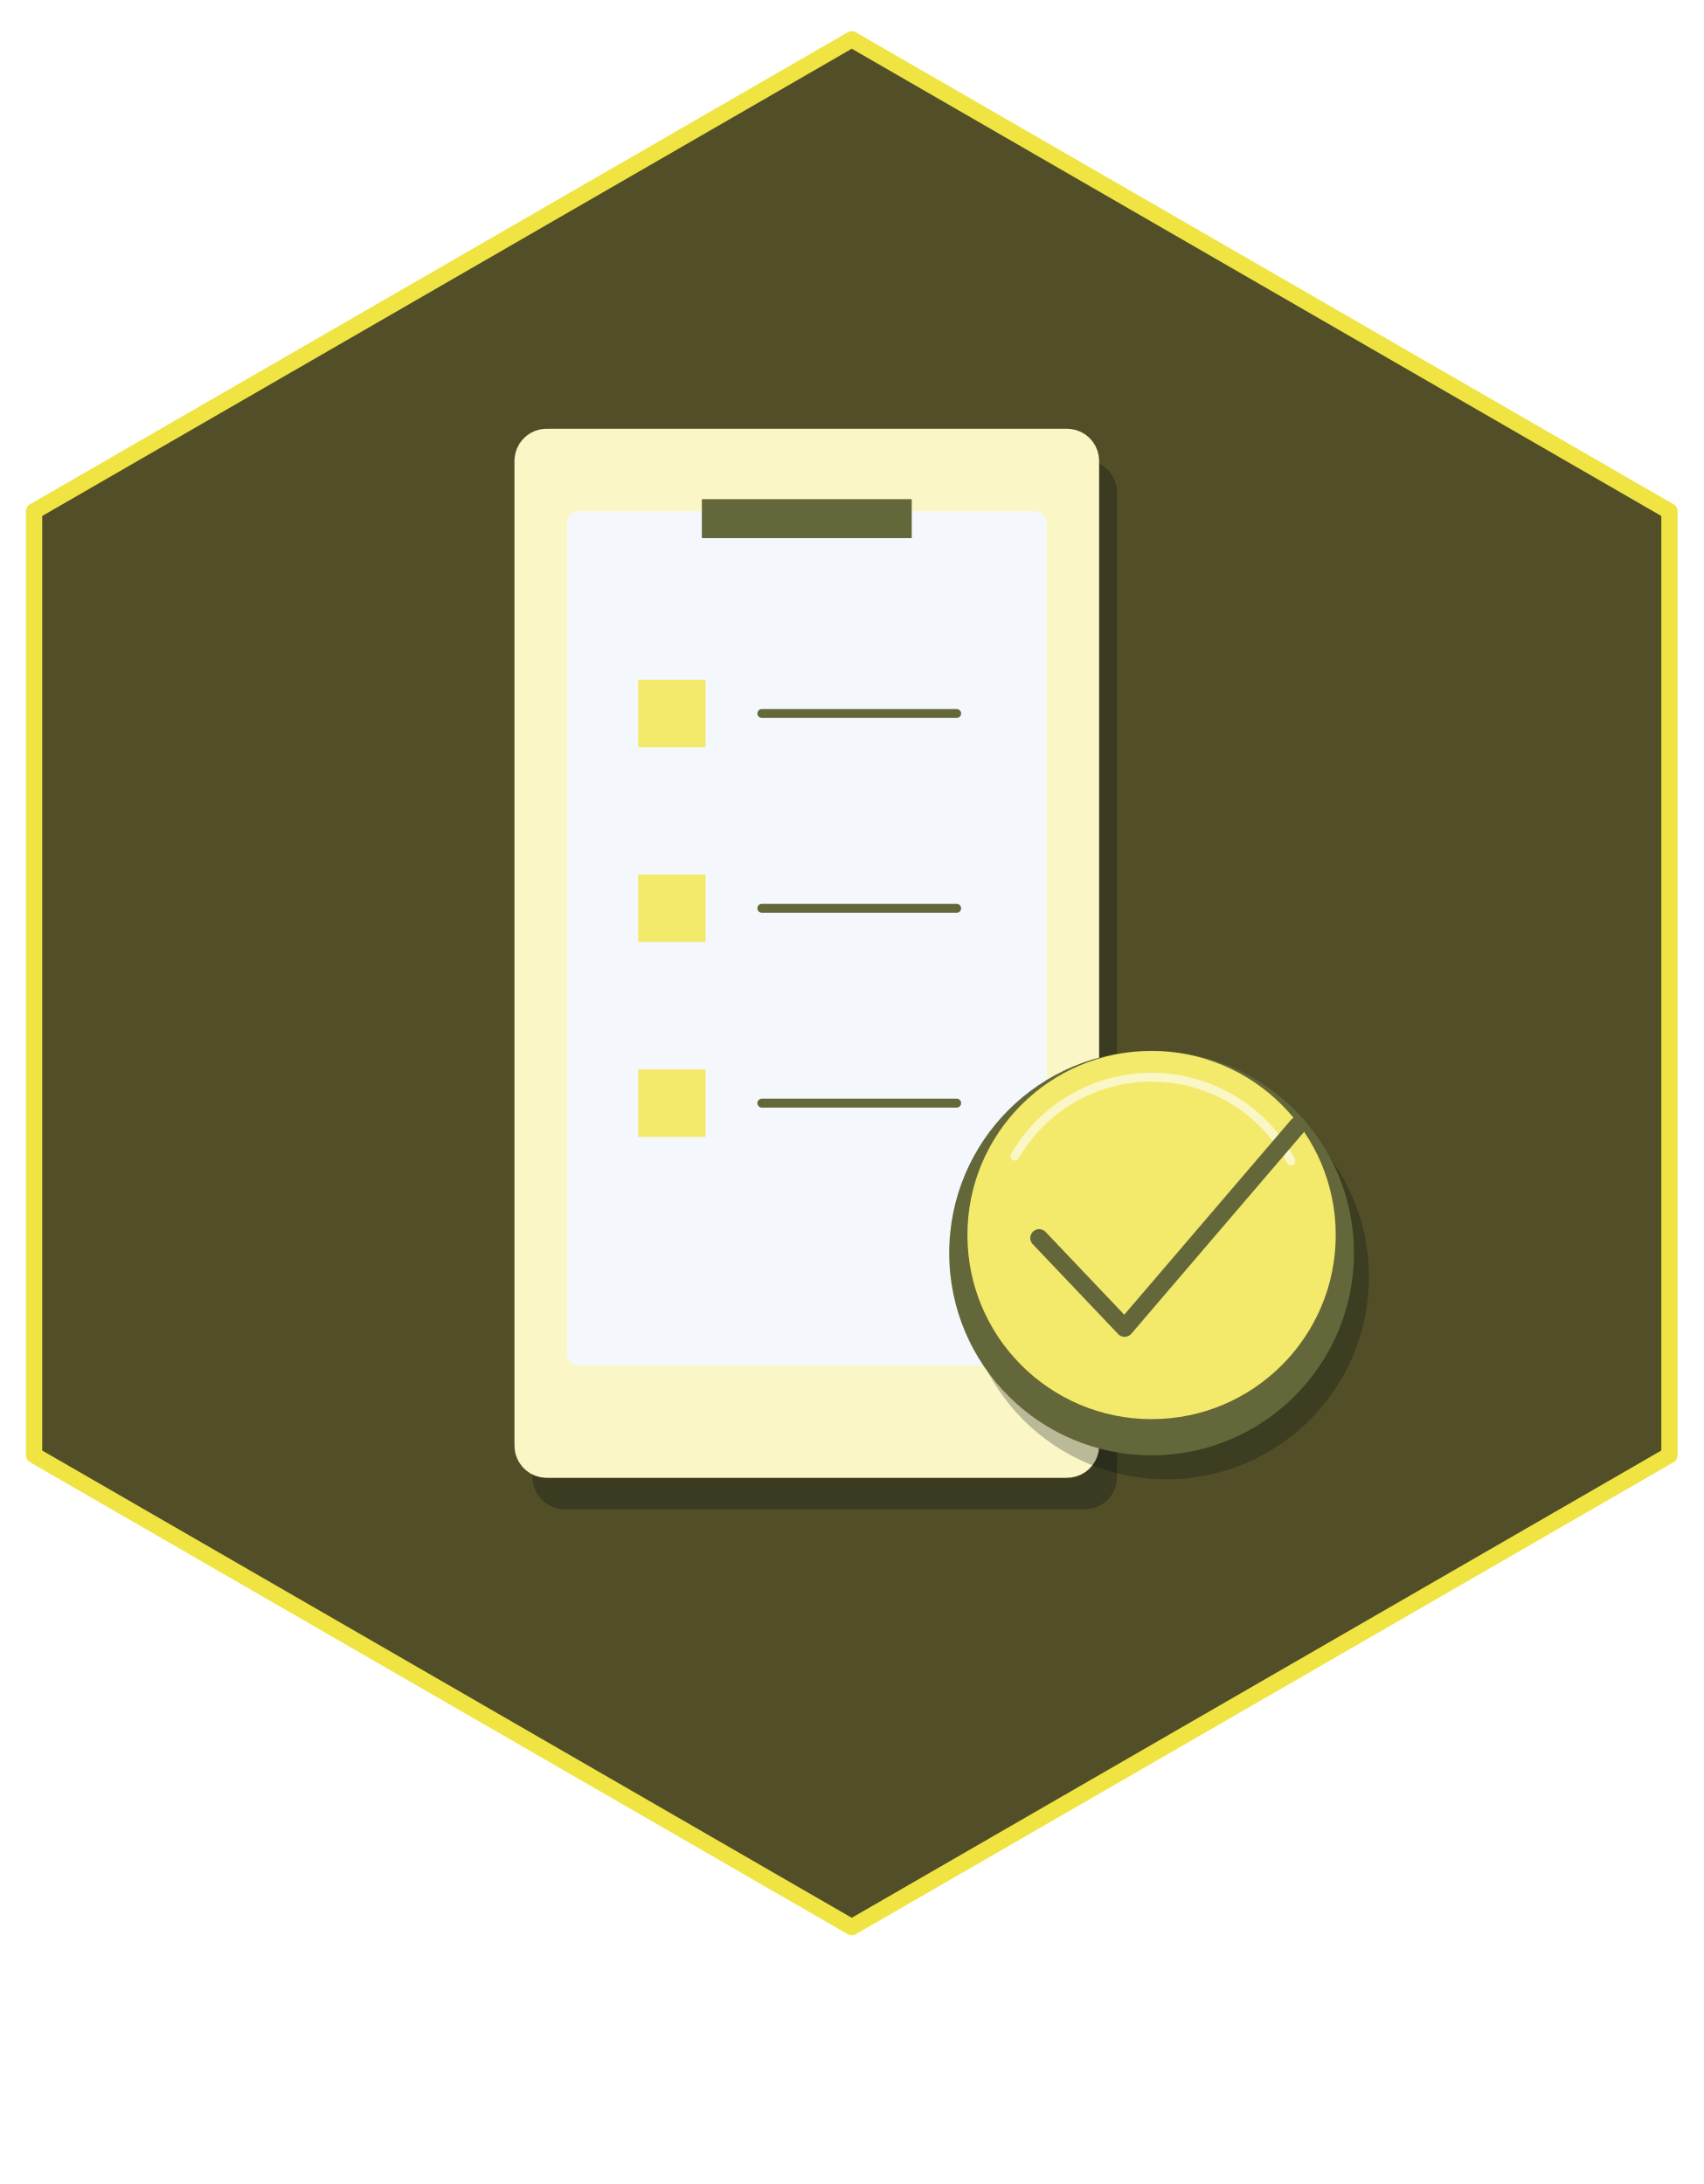
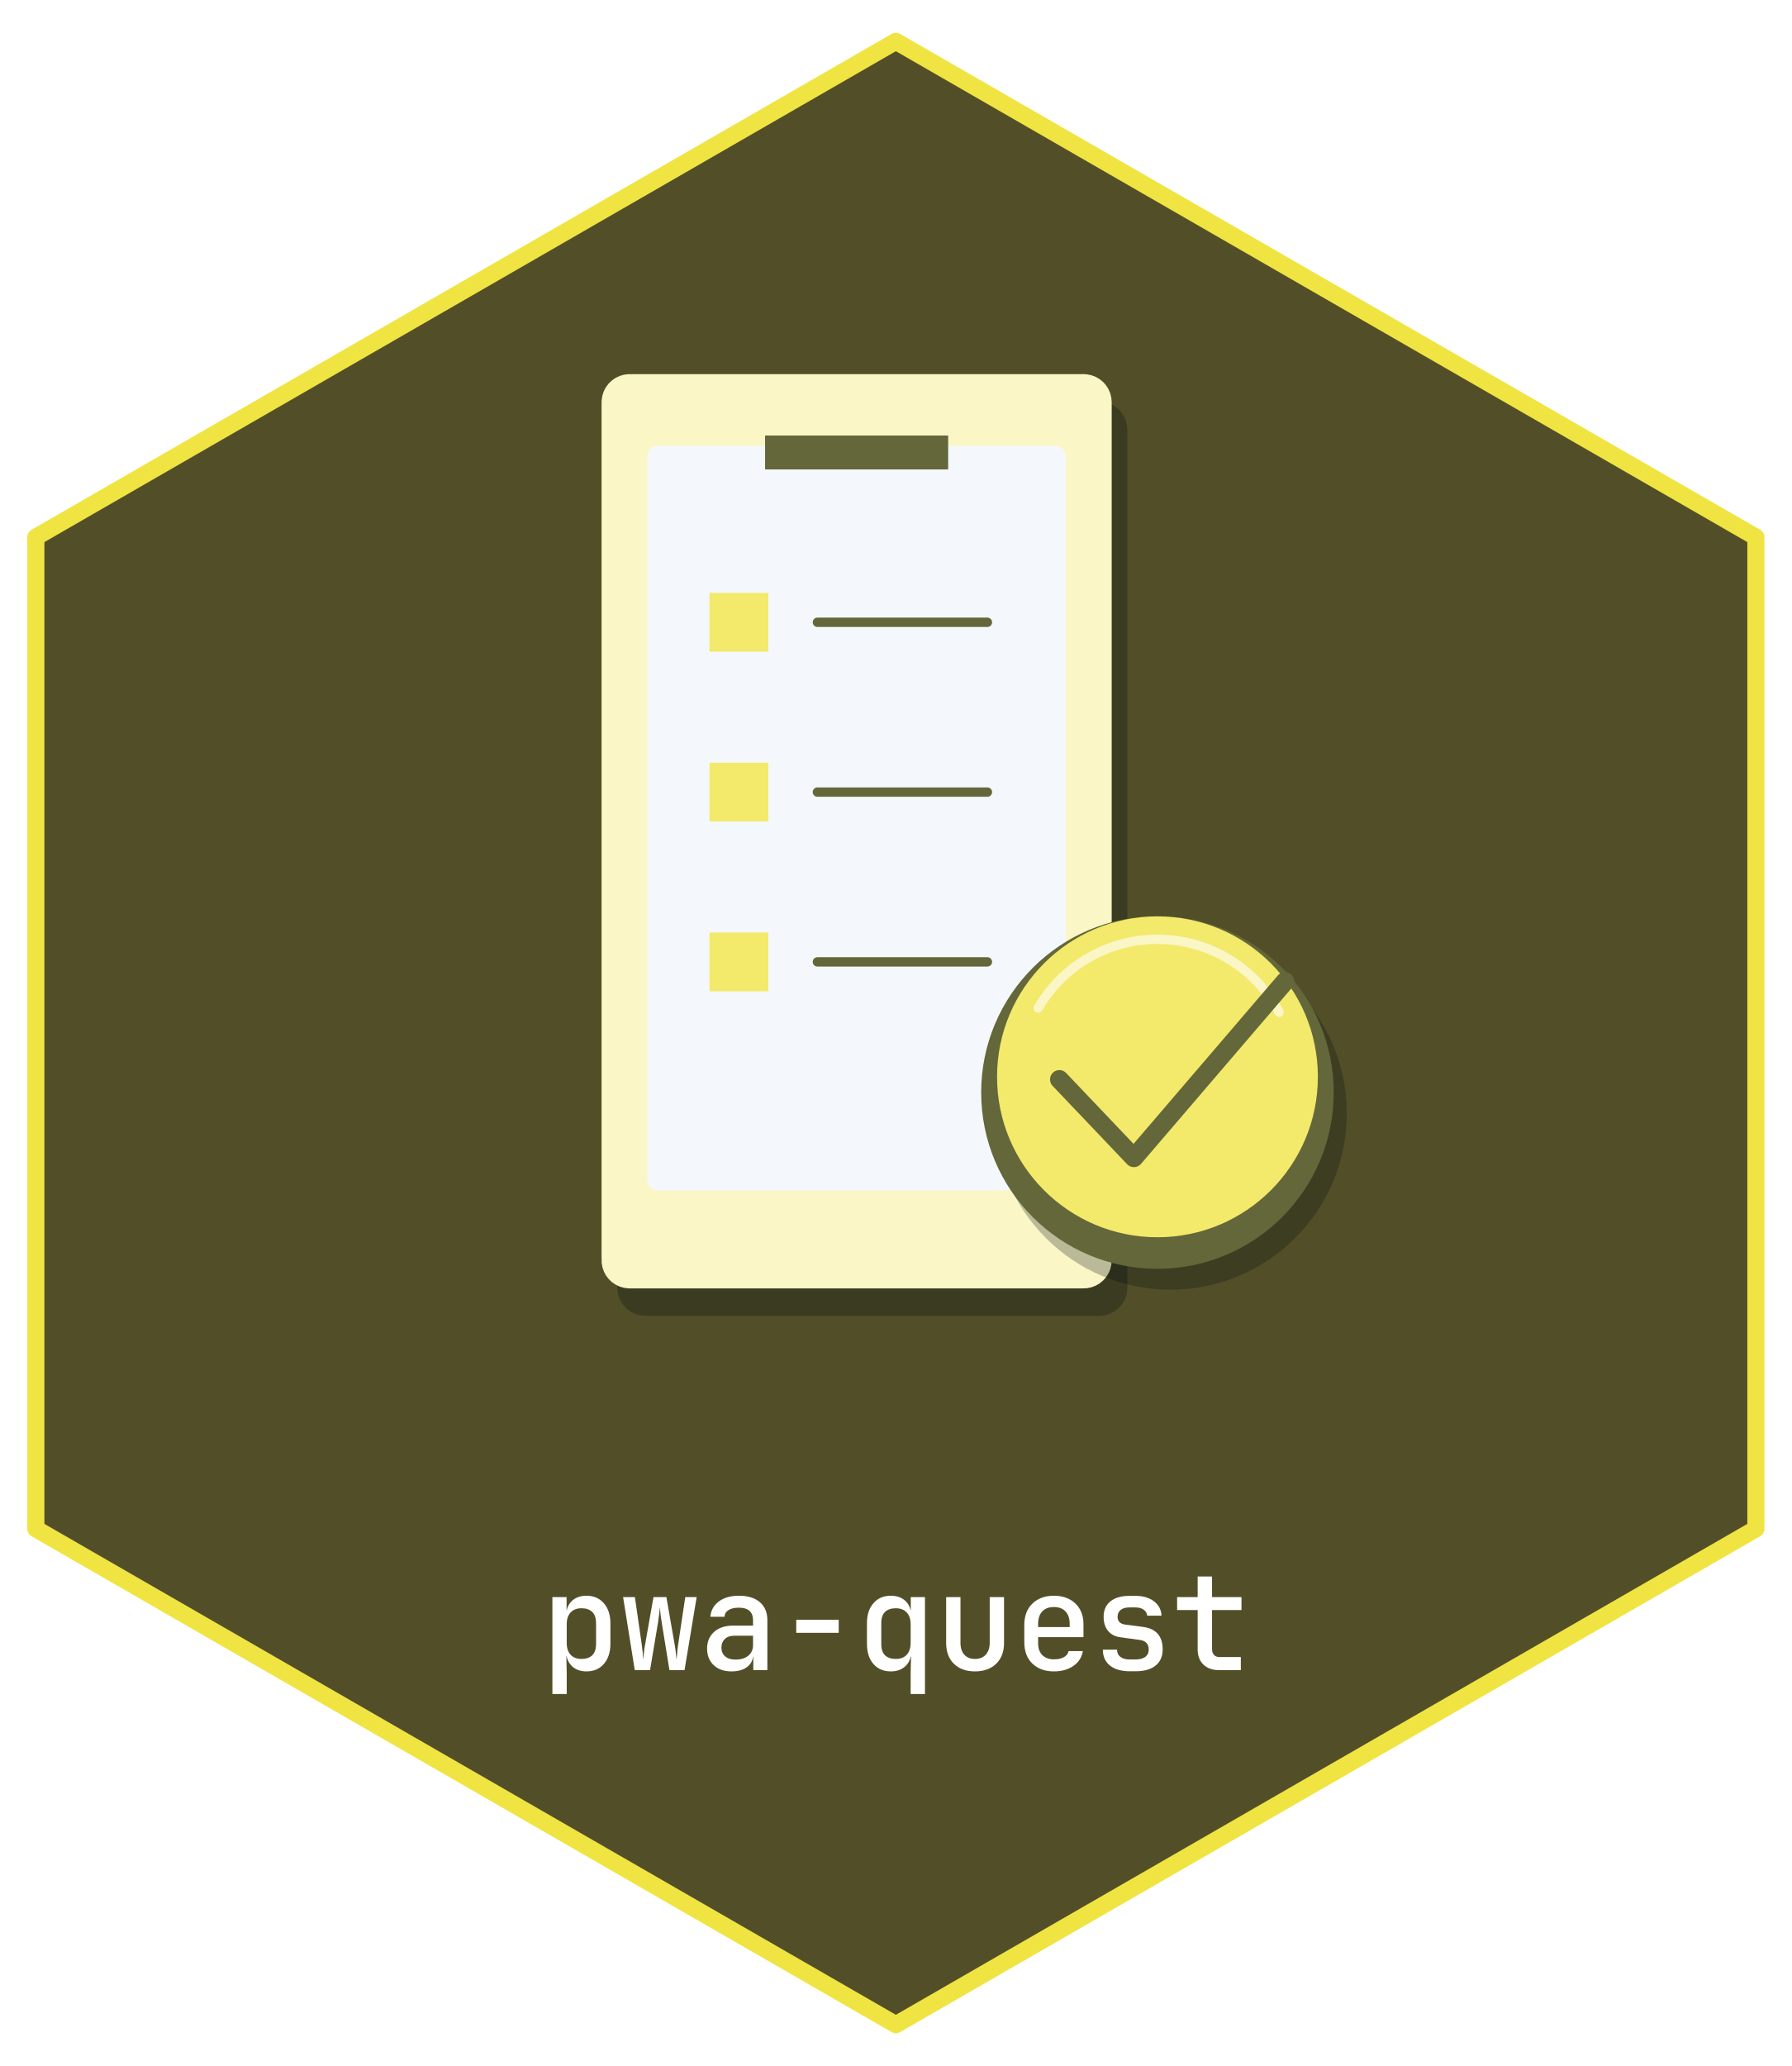
- <svg xmlns="http://www.w3.org/2000/svg" xmlns:xlink="http://www.w3.org/1999/xlink" width="432pt" height="554pt" viewBox="0 0 432 554">
+ <svg xmlns="http://www.w3.org/2000/svg" xmlns:xlink="http://www.w3.org/1999/xlink" width="432pt" height="498pt" viewBox="0 0 432 498">
  <defs>
    <g>
      <g id="glyph-0-0">
-         <path d="M 2.859 6.125 L 2.859 -18.703 L 6.5 -18.703 L 6.5 -15.156 C 6.75 -16.383 7.316 -17.336 8.203 -18.016 C 9.098 -18.703 10.227 -19.047 11.594 -19.047 C 13.445 -19.047 14.93 -18.406 16.047 -17.125 C 17.16 -15.844 17.719 -14.133 17.719 -12 L 17.719 -6.734 C 17.719 -4.578 17.16 -2.859 16.047 -1.578 C 14.93 -0.297 13.445 0.344 11.594 0.344 C 10.227 0.344 9.094 -0.008 8.188 -0.719 C 7.281 -1.438 6.703 -2.422 6.453 -3.672 L 6.422 -3.672 L 6.531 0.781 L 6.531 6.125 Z M 10.297 -2.859 C 11.473 -2.859 12.391 -3.164 13.047 -3.781 C 13.711 -4.406 14.047 -5.41 14.047 -6.797 L 14.047 -11.938 C 14.047 -13.289 13.711 -14.281 13.047 -14.906 C 12.391 -15.531 11.473 -15.844 10.297 -15.844 C 9.117 -15.844 8.195 -15.484 7.531 -14.766 C 6.863 -14.055 6.531 -13.055 6.531 -11.766 L 6.531 -6.969 C 6.531 -5.656 6.863 -4.641 7.531 -3.922 C 8.195 -3.211 9.117 -2.859 10.297 -2.859 Z M 10.297 -2.859 " />
+         <path d="M 2.688 5.766 L 2.688 -17.594 L 6.109 -17.594 L 6.109 -14.266 C 6.348 -15.422 6.883 -16.316 7.719 -16.953 C 8.562 -17.598 9.625 -17.922 10.906 -17.922 C 12.656 -17.922 14.051 -17.316 15.094 -16.109 C 16.145 -14.898 16.672 -13.297 16.672 -11.297 L 16.672 -6.344 C 16.672 -4.312 16.145 -2.691 15.094 -1.484 C 14.051 -0.285 12.656 0.312 10.906 0.312 C 9.625 0.312 8.555 -0.02 7.703 -0.688 C 6.859 -1.363 6.316 -2.285 6.078 -3.453 L 6.047 -3.453 L 6.141 0.734 L 6.141 5.766 Z M 9.703 -2.688 C 10.805 -2.688 11.664 -2.977 12.281 -3.562 C 12.906 -4.156 13.219 -5.102 13.219 -6.406 L 13.219 -11.234 C 13.219 -12.516 12.906 -13.445 12.281 -14.031 C 11.664 -14.613 10.805 -14.906 9.703 -14.906 C 8.586 -14.906 7.711 -14.566 7.078 -13.891 C 6.453 -13.223 6.141 -12.285 6.141 -11.078 L 6.141 -6.562 C 6.141 -5.32 6.453 -4.363 7.078 -3.688 C 7.711 -3.02 8.586 -2.688 9.703 -2.688 Z M 9.703 -2.688 " />
      </g>
      <g id="glyph-0-1">
-         <path d="M 3.781 0 L 0.781 -18.703 L 3.812 -18.703 L 5.578 -6.391 C 5.672 -5.773 5.75 -5.109 5.812 -4.391 C 5.883 -3.68 5.93 -3.102 5.953 -2.656 C 5.992 -3.102 6.047 -3.68 6.109 -4.391 C 6.18 -5.109 6.273 -5.773 6.391 -6.391 L 8.562 -18.703 L 11.859 -18.703 L 14.016 -6.391 C 14.117 -5.773 14.211 -5.109 14.297 -4.391 C 14.379 -3.68 14.441 -3.102 14.484 -2.656 C 14.523 -3.102 14.57 -3.68 14.625 -4.391 C 14.688 -5.109 14.766 -5.773 14.859 -6.391 L 16.688 -18.703 L 19.625 -18.703 L 16.531 0 L 12.641 0 L 10.672 -12.203 C 10.555 -12.836 10.457 -13.539 10.375 -14.312 C 10.301 -15.082 10.242 -15.695 10.203 -16.156 C 10.18 -15.695 10.117 -15.082 10.016 -14.312 C 9.91 -13.539 9.812 -12.836 9.719 -12.203 L 7.688 0 Z M 3.781 0 " />
+         <path d="M 3.547 0 L 0.734 -17.594 L 3.578 -17.594 L 5.25 -6.016 C 5.332 -5.441 5.406 -4.816 5.469 -4.141 C 5.531 -3.473 5.57 -2.926 5.594 -2.5 C 5.633 -2.926 5.688 -3.473 5.75 -4.141 C 5.82 -4.816 5.91 -5.441 6.016 -6.016 L 8.062 -17.594 L 11.172 -17.594 L 13.188 -6.016 C 13.289 -5.441 13.379 -4.816 13.453 -4.141 C 13.523 -3.473 13.582 -2.926 13.625 -2.5 C 13.676 -2.926 13.727 -3.473 13.781 -4.141 C 13.832 -4.816 13.898 -5.441 13.984 -6.016 L 15.719 -17.594 L 18.469 -17.594 L 15.547 0 L 11.906 0 L 10.047 -11.484 C 9.941 -12.086 9.848 -12.75 9.766 -13.469 C 9.691 -14.195 9.633 -14.773 9.594 -15.203 C 9.57 -14.773 9.516 -14.195 9.422 -13.469 C 9.328 -12.75 9.238 -12.086 9.156 -11.484 L 7.234 0 Z M 3.547 0 " />
      </g>
      <g id="glyph-0-2">
-         <path d="M 8.328 0.344 C 6.422 0.344 4.906 -0.191 3.781 -1.266 C 2.664 -2.348 2.109 -3.766 2.109 -5.516 C 2.109 -7.273 2.707 -8.691 3.906 -9.766 C 5.113 -10.848 6.711 -11.391 8.703 -11.391 L 13.875 -11.391 L 13.875 -12.75 C 13.875 -14.906 12.66 -15.984 10.234 -15.984 C 9.148 -15.984 8.273 -15.773 7.609 -15.359 C 6.953 -14.953 6.602 -14.391 6.562 -13.672 L 2.953 -13.672 C 3.066 -15.234 3.77 -16.52 5.062 -17.531 C 6.352 -18.539 8.086 -19.047 10.266 -19.047 C 12.578 -19.047 14.367 -18.492 15.641 -17.391 C 16.91 -16.285 17.547 -14.75 17.547 -12.781 L 17.547 0 L 13.938 0 L 13.938 -3.5 L 13.906 -3.5 C 13.75 -2.301 13.18 -1.359 12.203 -0.672 C 11.234 0.004 9.941 0.344 8.328 0.344 Z M 9.391 -2.688 C 10.766 -2.688 11.852 -3.02 12.656 -3.688 C 13.469 -4.352 13.875 -5.254 13.875 -6.391 L 13.875 -8.812 L 8.969 -8.812 C 8 -8.812 7.223 -8.523 6.641 -7.953 C 6.066 -7.391 5.781 -6.664 5.781 -5.781 C 5.781 -4.832 6.098 -4.078 6.734 -3.516 C 7.367 -2.961 8.254 -2.688 9.391 -2.688 Z M 9.391 -2.688 " />
+         <path d="M 7.844 0.312 C 6.051 0.312 4.625 -0.191 3.562 -1.203 C 2.508 -2.211 1.984 -3.539 1.984 -5.188 C 1.984 -6.852 2.547 -8.191 3.672 -9.203 C 4.805 -10.211 6.312 -10.719 8.188 -10.719 L 13.062 -10.719 L 13.062 -12 C 13.062 -14.031 11.914 -15.047 9.625 -15.047 C 8.602 -15.047 7.781 -14.852 7.156 -14.469 C 6.539 -14.082 6.211 -13.547 6.172 -12.859 L 2.781 -12.859 C 2.883 -14.336 3.547 -15.551 4.766 -16.5 C 5.984 -17.445 7.613 -17.922 9.656 -17.922 C 11.832 -17.922 13.52 -17.398 14.719 -16.359 C 15.914 -15.328 16.516 -13.883 16.516 -12.031 L 16.516 0 L 13.125 0 L 13.125 -3.297 L 13.094 -3.297 C 12.938 -2.16 12.398 -1.273 11.484 -0.641 C 10.566 -0.004 9.352 0.312 7.844 0.312 Z M 8.828 -2.531 C 10.129 -2.531 11.16 -2.844 11.922 -3.469 C 12.68 -4.102 13.062 -4.953 13.062 -6.016 L 13.062 -8.281 L 8.453 -8.281 C 7.535 -8.281 6.801 -8.016 6.25 -7.484 C 5.707 -6.953 5.438 -6.27 5.438 -5.438 C 5.438 -4.539 5.734 -3.832 6.328 -3.312 C 6.93 -2.789 7.766 -2.531 8.828 -2.531 Z M 8.828 -2.531 " />
      </g>
      <g id="glyph-0-3">
-         <path d="M 4.766 -9.547 L 4.766 -12.891 L 15.641 -12.891 L 15.641 -9.547 Z M 4.766 -9.547 " />
+         <path d="M 4.484 -8.984 L 4.484 -12.125 L 14.719 -12.125 L 14.719 -8.984 Z M 4.484 -8.984 " />
      </g>
      <g id="glyph-0-4">
-         <path d="M 13.875 6.125 L 13.875 0.781 L 13.969 -3.469 L 13.906 -3.469 C 13.633 -2.289 13.051 -1.359 12.156 -0.672 C 11.258 0.004 10.145 0.344 8.812 0.344 C 6.945 0.344 5.457 -0.289 4.344 -1.562 C 3.238 -2.832 2.688 -4.555 2.688 -6.734 L 2.688 -12 C 2.688 -14.156 3.238 -15.867 4.344 -17.141 C 5.457 -18.41 6.945 -19.047 8.812 -19.047 C 10.164 -19.047 11.289 -18.703 12.188 -18.016 C 13.082 -17.336 13.656 -16.383 13.906 -15.156 L 13.906 -18.703 L 17.547 -18.703 L 17.547 6.125 Z M 10.094 -2.859 C 11.27 -2.859 12.191 -3.211 12.859 -3.922 C 13.535 -4.641 13.875 -5.656 13.875 -6.969 L 13.875 -11.766 C 13.875 -13.055 13.535 -14.055 12.859 -14.766 C 12.191 -15.484 11.27 -15.844 10.094 -15.844 C 8.914 -15.844 8 -15.535 7.344 -14.922 C 6.688 -14.316 6.359 -13.352 6.359 -12.031 L 6.359 -6.656 C 6.359 -5.344 6.688 -4.379 7.344 -3.766 C 8 -3.16 8.914 -2.859 10.094 -2.859 Z M 10.094 -2.859 " />
+         <path d="M 13.062 5.766 L 13.062 0.734 L 13.156 -3.266 L 13.094 -3.266 C 12.832 -2.148 12.281 -1.273 11.438 -0.641 C 10.594 -0.004 9.539 0.312 8.281 0.312 C 6.531 0.312 5.133 -0.281 4.094 -1.469 C 3.051 -2.664 2.531 -4.289 2.531 -6.344 L 2.531 -11.297 C 2.531 -13.328 3.051 -14.938 4.094 -16.125 C 5.133 -17.32 6.531 -17.922 8.281 -17.922 C 9.562 -17.922 10.625 -17.598 11.469 -16.953 C 12.312 -16.316 12.852 -15.422 13.094 -14.266 L 13.094 -17.594 L 16.516 -17.594 L 16.516 5.766 Z M 9.5 -2.688 C 10.613 -2.688 11.484 -3.02 12.109 -3.688 C 12.742 -4.363 13.062 -5.32 13.062 -6.562 L 13.062 -11.078 C 13.062 -12.285 12.742 -13.223 12.109 -13.891 C 11.484 -14.566 10.613 -14.906 9.5 -14.906 C 8.395 -14.906 7.531 -14.617 6.906 -14.047 C 6.289 -13.473 5.984 -12.566 5.984 -11.328 L 5.984 -6.266 C 5.984 -5.035 6.289 -4.129 6.906 -3.547 C 7.531 -2.973 8.395 -2.688 9.5 -2.688 Z M 9.5 -2.688 " />
      </g>
      <g id="glyph-0-5">
-         <path d="M 10.172 0.344 C 7.898 0.344 6.098 -0.305 4.766 -1.609 C 3.441 -2.91 2.781 -4.688 2.781 -6.938 L 2.781 -18.703 L 6.453 -18.703 L 6.453 -6.969 C 6.453 -5.695 6.781 -4.691 7.438 -3.953 C 8.102 -3.223 9.016 -2.859 10.172 -2.859 C 11.348 -2.859 12.27 -3.223 12.938 -3.953 C 13.602 -4.691 13.938 -5.695 13.938 -6.969 L 13.938 -18.703 L 17.609 -18.703 L 17.609 -6.938 C 17.609 -4.688 16.93 -2.91 15.578 -1.609 C 14.234 -0.305 12.43 0.344 10.172 0.344 Z M 10.172 0.344 " />
+         <path d="M 9.562 0.312 C 7.438 0.312 5.75 -0.297 4.5 -1.516 C 3.25 -2.742 2.625 -4.414 2.625 -6.531 L 2.625 -17.594 L 6.078 -17.594 L 6.078 -6.562 C 6.078 -5.363 6.383 -4.414 7 -3.719 C 7.625 -3.031 8.477 -2.688 9.562 -2.688 C 10.676 -2.688 11.547 -3.031 12.172 -3.719 C 12.805 -4.414 13.125 -5.363 13.125 -6.562 L 13.125 -17.594 L 16.578 -17.594 L 16.578 -6.531 C 16.578 -4.414 15.941 -2.742 14.672 -1.516 C 13.398 -0.297 11.695 0.312 9.562 0.312 Z M 9.562 0.312 " />
      </g>
      <g id="glyph-0-6">
-         <path d="M 10.203 0.344 C 7.91 0.344 6.07 -0.32 4.688 -1.656 C 3.312 -3 2.625 -4.828 2.625 -7.141 L 2.625 -11.562 C 2.625 -13.875 3.312 -15.695 4.688 -17.031 C 6.07 -18.375 7.91 -19.047 10.203 -19.047 C 11.742 -19.047 13.078 -18.742 14.203 -18.141 C 15.336 -17.535 16.219 -16.688 16.844 -15.594 C 17.469 -14.508 17.781 -13.242 17.781 -11.797 L 17.781 -8.438 L 6.156 -8.438 L 6.156 -6.906 C 6.156 -5.594 6.516 -4.57 7.234 -3.844 C 7.961 -3.113 8.953 -2.75 10.203 -2.75 C 11.223 -2.75 12.07 -2.938 12.75 -3.312 C 13.426 -3.688 13.832 -4.203 13.969 -4.859 L 17.609 -4.859 C 17.359 -3.273 16.555 -2.008 15.203 -1.062 C 13.859 -0.125 12.191 0.344 10.203 0.344 Z M 6.156 -11.797 L 6.156 -11.016 L 14.25 -11.016 L 14.25 -11.828 C 14.25 -13.211 13.895 -14.281 13.188 -15.031 C 12.488 -15.781 11.492 -16.156 10.203 -16.156 C 8.91 -16.156 7.91 -15.773 7.203 -15.016 C 6.504 -14.254 6.156 -13.18 6.156 -11.797 Z M 6.156 -11.797 " />
+         <path d="M 9.594 0.312 C 7.445 0.312 5.723 -0.312 4.422 -1.562 C 3.117 -2.82 2.469 -4.539 2.469 -6.719 L 2.469 -10.875 C 2.469 -13.051 3.117 -14.77 4.422 -16.031 C 5.723 -17.289 7.445 -17.922 9.594 -17.922 C 11.051 -17.922 12.312 -17.633 13.375 -17.062 C 14.438 -16.5 15.258 -15.707 15.844 -14.688 C 16.438 -13.664 16.734 -12.473 16.734 -11.109 L 16.734 -7.938 L 5.797 -7.938 L 5.797 -6.5 C 5.797 -5.258 6.133 -4.297 6.812 -3.609 C 7.5 -2.93 8.426 -2.594 9.594 -2.594 C 10.562 -2.594 11.363 -2.766 12 -3.109 C 12.633 -3.461 13.02 -3.953 13.156 -4.578 L 16.578 -4.578 C 16.336 -3.086 15.582 -1.898 14.312 -1.016 C 13.051 -0.129 11.477 0.312 9.594 0.312 Z M 5.797 -11.109 L 5.797 -10.375 L 13.406 -10.375 L 13.406 -11.141 C 13.406 -12.441 13.07 -13.441 12.406 -14.141 C 11.75 -14.848 10.812 -15.203 9.594 -15.203 C 8.383 -15.203 7.445 -14.844 6.781 -14.125 C 6.125 -13.414 5.797 -12.41 5.797 -11.109 Z M 5.797 -11.109 " />
      </g>
      <g id="glyph-0-7">
-         <path d="M 9.453 0.312 C 7.297 0.312 5.602 -0.176 4.375 -1.156 C 3.156 -2.133 2.547 -3.492 2.547 -5.234 L 6.188 -5.234 C 6.188 -4.441 6.469 -3.82 7.031 -3.375 C 7.602 -2.938 8.41 -2.719 9.453 -2.719 L 10.953 -2.719 C 12.016 -2.719 12.836 -2.938 13.422 -3.375 C 14.016 -3.82 14.312 -4.453 14.312 -5.266 C 14.312 -6.691 13.551 -7.508 12.031 -7.719 L 7.109 -8.391 C 5.723 -8.578 4.648 -9.129 3.891 -10.047 C 3.129 -10.961 2.75 -12.16 2.75 -13.641 C 2.75 -15.336 3.328 -16.656 4.484 -17.594 C 5.641 -18.531 7.273 -19 9.391 -19 L 10.906 -19 C 12.863 -19 14.445 -18.535 15.656 -17.609 C 16.863 -16.68 17.504 -15.457 17.578 -13.938 L 13.906 -13.938 C 13.863 -14.551 13.57 -15.055 13.031 -15.453 C 12.5 -15.848 11.789 -16.047 10.906 -16.047 L 9.391 -16.047 C 8.41 -16.047 7.656 -15.828 7.125 -15.391 C 6.594 -14.961 6.328 -14.391 6.328 -13.672 C 6.328 -12.516 6.973 -11.844 8.266 -11.656 L 12.891 -11.047 C 16.223 -10.598 17.891 -8.68 17.891 -5.297 C 17.891 -3.516 17.285 -2.133 16.078 -1.156 C 14.879 -0.176 13.172 0.312 10.953 0.312 Z M 9.453 0.312 " />
+         <path d="M 8.891 0.281 C 6.867 0.281 5.281 -0.176 4.125 -1.094 C 2.977 -2.008 2.406 -3.285 2.406 -4.922 L 5.828 -4.922 C 5.828 -4.18 6.094 -3.602 6.625 -3.188 C 7.156 -2.77 7.91 -2.562 8.891 -2.562 L 10.297 -2.562 C 11.305 -2.562 12.086 -2.77 12.641 -3.188 C 13.191 -3.602 13.469 -4.191 13.469 -4.953 C 13.469 -6.297 12.754 -7.066 11.328 -7.266 L 6.688 -7.906 C 5.383 -8.07 4.375 -8.586 3.656 -9.453 C 2.945 -10.316 2.594 -11.441 2.594 -12.828 C 2.594 -14.43 3.133 -15.676 4.219 -16.562 C 5.312 -17.445 6.848 -17.891 8.828 -17.891 L 10.266 -17.891 C 12.109 -17.891 13.598 -17.453 14.734 -16.578 C 15.879 -15.703 16.484 -14.551 16.547 -13.125 L 13.094 -13.125 C 13.051 -13.695 12.773 -14.172 12.266 -14.547 C 11.766 -14.922 11.098 -15.109 10.266 -15.109 L 8.828 -15.109 C 7.91 -15.109 7.203 -14.906 6.703 -14.5 C 6.203 -14.094 5.953 -13.547 5.953 -12.859 C 5.953 -11.773 6.562 -11.145 7.781 -10.969 L 12.125 -10.406 C 15.258 -9.977 16.828 -8.172 16.828 -4.984 C 16.828 -3.305 16.258 -2.008 15.125 -1.094 C 14 -0.176 12.391 0.281 10.297 0.281 Z M 8.891 0.281 " />
      </g>
      <g id="glyph-0-8">
-         <path d="M 12.062 0 C 10.414 0 9.102 -0.473 8.125 -1.422 C 7.145 -2.379 6.656 -3.672 6.656 -5.297 L 6.656 -15.375 L 1.391 -15.375 L 1.391 -18.703 L 6.656 -18.703 L 6.656 -23.969 L 10.344 -23.969 L 10.344 -18.703 L 17.891 -18.703 L 17.891 -15.375 L 10.344 -15.375 L 10.344 -5.344 C 10.344 -4.75 10.508 -4.266 10.844 -3.891 C 11.188 -3.516 11.648 -3.328 12.234 -3.328 L 17.719 -3.328 L 17.719 0 Z M 12.062 0 " />
+         <path d="M 11.359 0 C 9.805 0 8.566 -0.445 7.641 -1.344 C 6.723 -2.238 6.266 -3.453 6.266 -4.984 L 6.266 -14.469 L 1.312 -14.469 L 1.312 -17.594 L 6.266 -17.594 L 6.266 -22.562 L 9.734 -22.562 L 9.734 -17.594 L 16.828 -17.594 L 16.828 -14.469 L 9.734 -14.469 L 9.734 -5.031 C 9.734 -4.469 9.891 -4.008 10.203 -3.656 C 10.523 -3.312 10.961 -3.141 11.516 -3.141 L 16.672 -3.141 L 16.672 0 Z M 11.359 0 " />
      </g>
    </g>
  </defs>
-   <path fill-rule="nonzero" fill="rgb(32.157%, 30.98%, 15.686%)" fill-opacity="1" stroke-width="4.125" stroke-linecap="round" stroke-linejoin="round" stroke="rgb(94.118%, 89.412%, 25.882%)" stroke-opacity="1" stroke-miterlimit="10" d="M 216 9.977 L 423.359 129.695 L 423.359 369.133 L 216 488.855 L 8.641 369.133 L 8.641 129.695 Z M 216 9.977 " />
-   <path fill-rule="nonzero" fill="rgb(1.176%, 3.922%, 7.059%)" fill-opacity="0.278" d="M 143.18 382.852 L 275.133 382.852 L 274.805 382.844 L 276.117 382.793 L 277.402 382.531 L 278.629 382.062 L 279.766 381.406 L 280.781 380.578 L 281.652 379.598 L 282.355 378.488 L 282.867 377.277 L 283.184 376.004 L 283.289 374.695 L 283.289 124.895 L 283.184 123.586 L 282.867 122.312 L 282.355 121.105 L 281.652 119.996 L 280.781 119.012 L 279.766 118.184 L 278.629 117.527 L 277.402 117.062 L 276.117 116.801 L 275.133 116.738 L 143.18 116.738 L 144.164 116.801 L 142.852 116.746 L 141.551 116.902 L 140.289 117.27 L 139.102 117.832 L 138.023 118.578 L 137.078 119.488 L 136.289 120.535 L 135.68 121.699 L 135.262 122.941 L 135.051 124.238 L 135.027 124.895 L 135.027 374.695 L 135.051 374.039 L 135.051 375.352 L 135.262 376.648 L 135.68 377.895 L 136.289 379.055 L 137.078 380.105 L 138.023 381.012 L 139.102 381.758 L 140.289 382.32 L 141.551 382.688 L 142.852 382.844 Z M 143.18 382.852 " />
-   <path fill-rule="nonzero" fill="rgb(98.039%, 96.471%, 77.647%)" fill-opacity="1" d="M 138.617 374.867 L 270.57 374.867 L 270.242 374.863 L 271.555 374.809 L 272.84 374.547 L 274.066 374.082 L 275.203 373.426 L 276.223 372.594 L 277.09 371.613 L 277.793 370.504 L 278.309 369.297 L 278.621 368.023 L 278.727 366.715 L 278.727 116.91 L 278.621 115.602 L 278.309 114.328 L 277.793 113.121 L 277.09 112.012 L 276.223 111.031 L 275.203 110.199 L 274.066 109.543 L 272.84 109.078 L 271.555 108.816 L 270.57 108.758 L 138.617 108.758 L 139.602 108.816 L 138.289 108.762 L 136.988 108.922 L 135.727 109.285 L 134.543 109.848 L 133.461 110.594 L 132.516 111.504 L 131.727 112.551 L 131.117 113.715 L 130.699 114.961 L 130.492 116.254 L 130.465 116.91 L 130.465 366.715 L 130.492 366.059 L 130.492 367.371 L 130.699 368.664 L 131.117 369.91 L 131.727 371.07 L 132.516 372.121 L 133.461 373.031 L 134.543 373.777 L 135.727 374.34 L 136.988 374.703 L 138.289 374.863 Z M 138.617 374.867 " />
-   <path fill-rule="nonzero" fill="rgb(95.686%, 97.255%, 98.824%)" fill-opacity="1" d="M 146.812 346.355 L 262.379 346.355 L 262.258 346.355 L 262.746 346.332 L 263.227 346.234 L 263.684 346.062 L 264.105 345.816 L 264.484 345.508 L 264.812 345.141 L 265.074 344.727 L 265.266 344.277 L 265.383 343.801 L 265.422 343.316 L 265.422 132.707 L 265.383 132.219 L 265.266 131.742 L 265.074 131.293 L 264.812 130.879 L 264.484 130.512 L 264.105 130.203 L 263.684 129.957 L 263.227 129.785 L 262.746 129.688 L 262.379 129.664 L 146.812 129.664 L 147.176 129.688 L 146.688 129.668 L 146.203 129.727 L 145.734 129.863 L 145.289 130.074 L 144.887 130.352 L 144.535 130.691 L 144.242 131.082 L 144.012 131.516 L 143.859 131.977 L 143.781 132.461 L 143.77 132.707 L 143.77 343.316 L 143.781 343.07 L 143.781 343.559 L 143.859 344.043 L 144.012 344.508 L 144.242 344.941 L 144.535 345.332 L 144.887 345.672 L 145.289 345.949 L 145.734 346.16 L 146.203 346.293 L 146.688 346.355 Z M 146.812 346.355 " />
-   <path fill-rule="nonzero" fill="rgb(38.824%, 40.392%, 22.353%)" fill-opacity="1" d="M 178.102 136.508 L 231.086 136.508 L 231.082 136.508 L 231.102 136.508 L 231.121 136.504 L 231.137 136.496 L 231.156 136.488 L 231.172 136.477 L 231.184 136.461 L 231.191 136.445 L 231.199 136.426 L 231.203 136.41 L 231.207 136.391 L 231.207 126.742 L 231.199 126.703 L 231.184 126.672 L 231.172 126.656 L 231.156 126.645 L 231.137 126.637 L 231.121 126.629 L 231.102 126.625 L 178.102 126.625 L 178.117 126.625 L 178.078 126.625 L 178.062 126.633 L 178.043 126.641 L 178.027 126.648 L 177.992 126.695 L 177.984 126.734 L 177.984 136.391 L 177.984 136.379 L 177.984 136.398 L 177.992 136.438 L 178.016 136.469 L 178.027 136.48 L 178.043 136.492 L 178.062 136.5 L 178.078 136.504 L 178.098 136.508 Z M 178.102 136.508 " />
-   <path fill-rule="nonzero" fill="rgb(95.294%, 91.373%, 41.961%)" fill-opacity="1" d="M 162 189.539 L 178.762 189.539 L 178.758 189.539 L 178.785 189.539 L 178.812 189.535 L 178.859 189.512 L 178.883 189.492 L 178.898 189.473 L 178.914 189.449 L 178.926 189.422 L 178.934 189.398 L 178.934 172.578 L 178.926 172.551 L 178.914 172.523 L 178.898 172.5 L 178.883 172.48 L 178.836 172.449 L 178.812 172.441 L 178.785 172.434 L 162 172.434 L 162.02 172.434 L 161.992 172.434 L 161.965 172.438 L 161.938 172.445 L 161.914 172.457 L 161.891 172.473 L 161.871 172.492 L 161.855 172.512 L 161.84 172.535 L 161.832 172.562 L 161.828 172.59 L 161.828 189.367 L 161.828 189.355 L 161.828 189.383 L 161.832 189.41 L 161.84 189.438 L 161.871 189.484 L 161.891 189.5 L 161.914 189.516 L 161.938 189.527 L 161.965 189.535 L 161.992 189.539 Z M 162 189.539 " />
-   <path fill="none" stroke-width="2.25" stroke-linecap="round" stroke-linejoin="round" stroke="rgb(38.824%, 40.392%, 22.353%)" stroke-opacity="1" stroke-miterlimit="10" d="M 193.191 180.988 L 242.609 180.988 " />
-   <path fill-rule="nonzero" fill="rgb(95.294%, 91.373%, 41.961%)" fill-opacity="1" d="M 162 238.961 L 178.762 238.961 L 178.758 238.961 L 178.785 238.961 L 178.812 238.953 L 178.836 238.945 L 178.883 238.914 L 178.898 238.895 L 178.914 238.871 L 178.926 238.844 L 178.934 238.816 L 178.934 221.996 L 178.926 221.969 L 178.914 221.945 L 178.898 221.922 L 178.883 221.902 L 178.859 221.883 L 178.812 221.859 L 178.785 221.855 L 162 221.855 L 162.02 221.855 L 161.965 221.855 L 161.938 221.863 L 161.914 221.875 L 161.891 221.891 L 161.871 221.91 L 161.84 221.957 L 161.832 221.984 L 161.828 222.012 L 161.828 238.789 L 161.828 238.777 L 161.828 238.805 L 161.832 238.832 L 161.84 238.855 L 161.855 238.883 L 161.871 238.902 L 161.891 238.922 L 161.914 238.938 L 161.938 238.949 L 161.965 238.957 L 161.992 238.961 Z M 162 238.961 " />
-   <path fill="none" stroke-width="2.25" stroke-linecap="round" stroke-linejoin="round" stroke="rgb(38.824%, 40.392%, 22.353%)" stroke-opacity="1" stroke-miterlimit="10" d="M 193.191 230.406 L 242.609 230.406 " />
-   <path fill-rule="nonzero" fill="rgb(95.294%, 91.373%, 41.961%)" fill-opacity="1" d="M 162 288.383 L 178.762 288.383 L 178.758 288.383 L 178.812 288.375 L 178.859 288.352 L 178.883 288.336 L 178.914 288.289 L 178.926 288.266 L 178.934 288.238 L 178.934 271.418 L 178.926 271.391 L 178.914 271.367 L 178.883 271.32 L 178.859 271.305 L 178.812 271.281 L 178.785 271.277 L 178.762 271.273 L 162 271.273 L 162.02 271.277 L 161.992 271.273 L 161.965 271.277 L 161.938 271.285 L 161.914 271.297 L 161.891 271.312 L 161.871 271.332 L 161.84 271.379 L 161.832 271.406 L 161.828 271.434 L 161.828 288.211 L 161.828 288.195 L 161.828 288.223 L 161.832 288.25 L 161.84 288.277 L 161.871 288.324 L 161.891 288.344 L 161.914 288.359 L 161.938 288.371 L 161.965 288.379 L 161.992 288.383 Z M 162 288.383 " />
-   <path fill="none" stroke-width="2.25" stroke-linecap="round" stroke-linejoin="round" stroke="rgb(38.824%, 40.392%, 22.353%)" stroke-opacity="1" stroke-miterlimit="10" d="M 193.191 279.828 L 242.609 279.828 " />
-   <path fill-rule="nonzero" fill="rgb(1.176%, 3.922%, 7.059%)" fill-opacity="0.251" d="M 347.156 323.926 C 347.156 352.27 324.18 375.25 295.832 375.25 C 267.488 375.25 244.512 352.27 244.512 323.926 C 244.512 295.582 267.488 272.605 295.832 272.605 C 324.18 272.605 347.156 295.582 347.156 323.926 " />
-   <path fill-rule="nonzero" fill="rgb(38.824%, 40.392%, 22.353%)" fill-opacity="1" d="M 343.355 317.844 C 343.355 346.188 320.375 369.164 292.031 369.164 C 263.688 369.164 240.711 346.188 240.711 317.844 C 240.711 289.5 263.688 266.523 292.031 266.523 C 320.375 266.523 343.355 289.5 343.355 317.844 " />
-   <path fill-rule="nonzero" fill="rgb(95.294%, 91.373%, 41.961%)" fill-opacity="1" d="M 338.734 313.281 C 338.734 339.074 317.824 359.984 292.031 359.984 C 266.238 359.984 245.328 339.074 245.328 313.281 C 245.328 287.488 266.238 266.578 292.031 266.578 C 317.824 266.578 338.734 287.488 338.734 313.281 " />
-   <path fill="none" stroke-width="2.25" stroke-linecap="round" stroke-linejoin="round" stroke="rgb(98.039%, 96.471%, 77.647%)" stroke-opacity="1" stroke-miterlimit="10" d="M 327.379 294.488 L 326.859 293.543 L 326.312 292.613 L 325.742 291.695 L 325.148 290.793 L 324.531 289.91 L 323.891 289.043 L 323.227 288.191 L 322.539 287.363 L 321.828 286.551 L 321.098 285.754 L 320.344 284.98 L 319.57 284.23 L 318.777 283.496 L 317.965 282.789 L 317.137 282.102 L 316.285 281.434 L 315.418 280.793 L 314.535 280.176 L 313.633 279.578 L 312.719 279.012 L 311.785 278.465 L 310.84 277.945 L 309.883 277.453 L 308.91 276.984 L 307.926 276.543 L 306.93 276.125 L 305.922 275.738 L 304.906 275.379 L 303.879 275.043 L 302.844 274.738 L 301.801 274.461 L 300.754 274.211 L 299.695 273.992 L 298.633 273.801 L 297.566 273.637 L 296.496 273.5 L 295.426 273.395 L 294.348 273.32 L 293.27 273.27 L 292.191 273.25 L 291.113 273.262 L 290.035 273.301 L 288.957 273.371 L 287.883 273.469 L 286.812 273.594 L 285.742 273.75 L 284.68 273.934 L 283.621 274.145 L 282.57 274.387 L 281.527 274.656 L 280.488 274.953 L 279.461 275.277 L 278.441 275.629 L 277.43 276.008 L 276.43 276.418 L 275.445 276.852 L 274.469 277.309 L 273.504 277.797 L 272.555 278.309 L 271.621 278.848 L 270.699 279.41 L 269.793 279.996 L 268.906 280.609 L 268.031 281.242 L 267.18 281.902 L 266.34 282.582 L 265.523 283.285 L 264.723 284.012 L 263.945 284.758 L 263.188 285.523 L 262.449 286.312 L 261.734 287.121 L 261.039 287.945 L 260.367 288.789 L 259.719 289.652 L 259.094 290.531 L 258.492 291.43 L 257.918 292.34 L 257.363 293.266 " />
-   <path fill="none" stroke-width="4.5" stroke-linecap="round" stroke-linejoin="round" stroke="rgb(38.824%, 40.392%, 22.353%)" stroke-opacity="1" stroke-miterlimit="10" d="M 263.52 314.043 L 285.188 336.852 L 329.098 285.531 " />
+   <path fill-rule="nonzero" fill="rgb(32.157%, 30.98%, 15.686%)" fill-opacity="1" stroke-width="4.125" stroke-linecap="round" stroke-linejoin="round" stroke="rgb(94.118%, 89.412%, 25.882%)" stroke-opacity="1" stroke-miterlimit="10" d="M 216 9.961 L 423.359 129.48 L 423.359 368.52 L 216 488.039 L 8.641 368.52 L 8.641 129.48 Z M 216 9.961 " />
+   <path fill-rule="nonzero" fill="rgb(1.176%, 3.922%, 7.059%)" fill-opacity="0.278" d="M 155.594 317.176 L 265.055 317.176 L 264.781 317.172 L 265.871 317.129 L 266.938 316.91 L 267.953 316.523 L 268.898 315.98 L 269.738 315.293 L 270.461 314.477 L 271.043 313.555 L 271.469 312.555 L 271.73 311.496 L 271.82 310.414 L 271.82 103.559 L 271.73 102.473 L 271.469 101.414 L 271.043 100.414 L 270.461 99.492 L 269.738 98.68 L 268.898 97.988 L 267.953 97.445 L 266.938 97.059 L 265.871 96.844 L 265.055 96.793 L 155.594 96.793 L 156.406 96.844 L 155.32 96.797 L 154.238 96.93 L 153.195 97.23 L 152.211 97.699 L 151.316 98.316 L 150.531 99.07 L 149.875 99.941 L 149.371 100.906 L 149.023 101.938 L 148.852 103.012 L 148.828 103.559 L 148.828 310.414 L 148.852 309.867 L 148.852 310.957 L 149.023 312.031 L 149.371 313.062 L 149.875 314.027 L 150.531 314.898 L 151.316 315.652 L 152.211 316.27 L 153.195 316.738 L 154.238 317.039 L 155.32 317.172 Z M 155.594 317.176 " />
+   <path fill-rule="nonzero" fill="rgb(98.039%, 96.471%, 77.647%)" fill-opacity="1" d="M 151.809 310.566 L 261.27 310.566 L 260.996 310.559 L 262.086 310.516 L 263.152 310.297 L 264.168 309.914 L 265.113 309.367 L 265.957 308.68 L 266.68 307.863 L 267.258 306.945 L 267.688 305.941 L 267.945 304.887 L 268.035 303.801 L 268.035 96.945 L 267.945 95.859 L 267.688 94.805 L 267.258 93.801 L 266.68 92.883 L 265.957 92.066 L 265.113 91.379 L 264.168 90.836 L 263.152 90.449 L 262.086 90.23 L 261.27 90.18 L 151.809 90.18 L 152.625 90.23 L 151.535 90.188 L 150.457 90.316 L 149.41 90.621 L 148.426 91.086 L 147.531 91.707 L 146.746 92.461 L 146.09 93.332 L 145.586 94.293 L 145.242 95.328 L 145.066 96.402 L 145.043 96.945 L 145.043 303.801 L 145.066 303.258 L 145.066 304.344 L 145.242 305.418 L 145.586 306.453 L 146.09 307.418 L 146.746 308.285 L 147.531 309.039 L 148.426 309.66 L 149.41 310.125 L 150.457 310.43 L 151.535 310.559 Z M 151.809 310.566 " />
+   <path fill-rule="nonzero" fill="rgb(95.686%, 97.255%, 98.824%)" fill-opacity="1" d="M 158.605 286.953 L 254.473 286.953 L 254.371 286.949 L 254.777 286.934 L 255.176 286.852 L 255.555 286.711 L 255.906 286.508 L 256.223 286.25 L 256.492 285.945 L 256.707 285.602 L 256.867 285.23 L 256.965 284.836 L 256.996 284.43 L 256.996 110.02 L 256.965 109.613 L 256.867 109.223 L 256.707 108.848 L 256.492 108.504 L 256.223 108.199 L 255.906 107.945 L 255.555 107.742 L 255.176 107.598 L 254.777 107.516 L 254.473 107.496 L 158.605 107.496 L 158.91 107.516 L 158.504 107.5 L 158.102 107.547 L 157.711 107.66 L 157.344 107.836 L 157.008 108.066 L 156.715 108.348 L 156.473 108.672 L 156.285 109.031 L 156.156 109.418 L 156.09 109.816 L 156.082 110.02 L 156.082 284.43 L 156.09 284.227 L 156.09 284.633 L 156.156 285.035 L 156.285 285.418 L 156.473 285.777 L 156.715 286.102 L 157.008 286.383 L 157.344 286.613 L 157.711 286.789 L 158.102 286.902 L 158.504 286.949 Z M 158.605 286.953 " />
+   <path fill-rule="nonzero" fill="rgb(38.824%, 40.392%, 22.353%)" fill-opacity="1" d="M 184.562 113.164 L 228.516 113.164 L 228.512 113.164 L 228.527 113.164 L 228.559 113.156 L 228.57 113.148 L 228.586 113.137 L 228.602 113.113 L 228.609 113.098 L 228.613 113.082 L 228.613 105.062 L 228.609 105.047 L 228.594 105.016 L 228.586 105.004 L 228.57 104.996 L 228.559 104.988 L 228.543 104.98 L 228.527 104.98 L 228.516 104.977 L 184.562 104.977 L 184.574 104.98 L 184.559 104.977 L 184.527 104.984 L 184.512 104.992 L 184.5 105 L 184.488 105.012 L 184.48 105.023 L 184.473 105.039 L 184.465 105.07 L 184.465 113.066 L 184.465 113.059 L 184.465 113.074 L 184.473 113.105 L 184.48 113.117 L 184.488 113.133 L 184.5 113.141 L 184.512 113.152 L 184.559 113.164 Z M 184.562 113.164 " />
+   <path fill-rule="nonzero" fill="rgb(95.294%, 91.373%, 41.961%)" fill-opacity="1" d="M 171.203 157.082 L 185.109 157.082 L 185.105 157.082 L 185.129 157.082 L 185.148 157.078 L 185.172 157.07 L 185.191 157.059 L 185.223 157.027 L 185.246 156.988 L 185.254 156.941 L 185.254 143.059 L 185.246 143.012 L 185.223 142.973 L 185.191 142.941 L 185.172 142.93 L 185.148 142.922 L 185.109 142.914 L 171.203 142.914 L 171.219 142.918 L 171.176 142.918 L 171.152 142.926 L 171.133 142.934 L 171.113 142.949 L 171.082 142.98 L 171.074 143.004 L 171.066 143.023 L 171.062 143.047 L 171.062 156.941 L 171.062 156.93 L 171.062 156.953 L 171.066 156.977 L 171.082 157.016 L 171.098 157.035 L 171.113 157.051 L 171.133 157.066 L 171.152 157.074 L 171.176 157.082 Z M 171.203 157.082 " />
+   <path fill="none" stroke-width="2.25" stroke-linecap="round" stroke-linejoin="round" stroke="rgb(38.824%, 40.392%, 22.353%)" stroke-opacity="1" stroke-miterlimit="10" d="M 197.078 150 L 238.074 150 " />
+   <path fill-rule="nonzero" fill="rgb(95.294%, 91.373%, 41.961%)" fill-opacity="1" d="M 171.203 198.012 L 185.109 198.012 L 185.105 198.012 L 185.129 198.012 L 185.148 198.008 L 185.172 198 L 185.191 197.988 L 185.223 197.957 L 185.234 197.938 L 185.246 197.914 L 185.25 197.895 L 185.254 197.871 L 185.254 183.984 L 185.25 183.965 L 185.246 183.941 L 185.223 183.902 L 185.207 183.883 L 185.191 183.871 L 185.172 183.859 L 185.148 183.852 L 185.129 183.844 L 171.203 183.844 L 171.219 183.844 L 171.195 183.844 L 171.176 183.848 L 171.152 183.855 L 171.133 183.863 L 171.113 183.875 L 171.098 183.891 L 171.082 183.91 L 171.074 183.93 L 171.066 183.953 L 171.062 183.977 L 171.062 197.871 L 171.062 197.859 L 171.062 197.883 L 171.066 197.902 L 171.074 197.926 L 171.082 197.945 L 171.098 197.965 L 171.113 197.98 L 171.152 198.004 L 171.176 198.008 L 171.195 198.012 Z M 171.203 198.012 " />
+   <path fill="none" stroke-width="2.25" stroke-linecap="round" stroke-linejoin="round" stroke="rgb(38.824%, 40.392%, 22.353%)" stroke-opacity="1" stroke-miterlimit="10" d="M 197.078 190.93 L 238.074 190.93 " />
+   <path fill-rule="nonzero" fill="rgb(95.294%, 91.373%, 41.961%)" fill-opacity="1" d="M 171.203 238.941 L 185.109 238.941 L 185.105 238.941 L 185.129 238.941 L 185.148 238.934 L 185.172 238.926 L 185.191 238.914 L 185.207 238.902 L 185.223 238.883 L 185.246 238.844 L 185.25 238.82 L 185.254 238.801 L 185.254 224.914 L 185.25 224.891 L 185.246 224.871 L 185.234 224.848 L 185.223 224.828 L 185.191 224.797 L 185.172 224.785 L 185.148 224.777 L 185.129 224.773 L 171.203 224.773 L 171.219 224.773 L 171.195 224.773 L 171.176 224.777 L 171.152 224.781 L 171.113 224.805 L 171.098 224.82 L 171.082 224.84 L 171.066 224.879 L 171.062 224.902 L 171.062 238.801 L 171.062 238.789 L 171.062 238.809 L 171.066 238.832 L 171.074 238.855 L 171.082 238.875 L 171.098 238.895 L 171.113 238.91 L 171.133 238.922 L 171.152 238.93 L 171.176 238.938 L 171.195 238.941 Z M 171.203 238.941 " />
+   <path fill="none" stroke-width="2.25" stroke-linecap="round" stroke-linejoin="round" stroke="rgb(38.824%, 40.392%, 22.353%)" stroke-opacity="1" stroke-miterlimit="10" d="M 197.078 231.855 L 238.074 231.855 " />
+   <path fill-rule="nonzero" fill="rgb(1.176%, 3.922%, 7.059%)" fill-opacity="0.251" d="M 324.727 268.379 C 324.727 291.852 305.699 310.879 282.227 310.879 C 258.754 310.879 239.723 291.852 239.723 268.379 C 239.723 244.902 258.754 225.875 282.227 225.875 C 305.699 225.875 324.727 244.902 324.727 268.379 " />
+   <path fill-rule="nonzero" fill="rgb(38.824%, 40.392%, 22.353%)" fill-opacity="1" d="M 321.574 263.34 C 321.574 286.812 302.547 305.844 279.07 305.844 C 255.598 305.844 236.57 286.812 236.57 263.34 C 236.57 239.867 255.598 220.836 279.07 220.836 C 302.547 220.836 321.574 239.867 321.574 263.34 " />
+   <path fill-rule="nonzero" fill="rgb(95.294%, 91.373%, 41.961%)" fill-opacity="1" d="M 317.75 259.562 C 317.75 280.922 300.434 298.238 279.07 298.238 C 257.711 298.238 240.395 280.922 240.395 259.562 C 240.395 238.203 257.711 220.887 279.07 220.887 C 300.434 220.887 317.75 238.203 317.75 259.562 " />
+   <path fill="none" stroke-width="2.25" stroke-linecap="round" stroke-linejoin="round" stroke="rgb(98.039%, 96.471%, 77.647%)" stroke-opacity="1" stroke-miterlimit="10" d="M 308.391 244 L 307.961 243.215 L 307.512 242.445 L 307.039 241.684 L 306.543 240.938 L 306.031 240.207 L 305.5 239.488 L 304.949 238.785 L 304.379 238.098 L 303.789 237.422 L 303.184 236.766 L 302.559 236.125 L 301.918 235.504 L 301.258 234.895 L 300.586 234.309 L 299.895 233.738 L 299.191 233.188 L 298.473 232.656 L 297.738 232.145 L 296.992 231.652 L 296.23 231.18 L 295.461 230.727 L 294.676 230.297 L 293.879 229.887 L 293.074 229.5 L 292.258 229.137 L 291.43 228.793 L 290.594 228.469 L 289.75 228.172 L 288.898 227.895 L 288.043 227.641 L 287.176 227.414 L 286.305 227.207 L 285.43 227.023 L 284.551 226.863 L 283.664 226.73 L 282.777 226.617 L 281.887 226.531 L 280.992 226.465 L 280.098 226.426 L 279.203 226.41 L 278.309 226.418 L 277.414 226.453 L 276.52 226.508 L 275.629 226.59 L 274.742 226.691 L 273.855 226.82 L 272.973 226.973 L 272.098 227.148 L 271.223 227.348 L 270.355 227.57 L 269.496 227.816 L 268.645 228.086 L 267.797 228.379 L 266.961 228.695 L 266.129 229.031 L 265.312 229.391 L 264.5 229.773 L 263.703 230.176 L 262.914 230.598 L 262.141 231.043 L 261.375 231.512 L 260.625 231.996 L 259.887 232.504 L 259.164 233.027 L 258.453 233.574 L 257.762 234.137 L 257.082 234.719 L 256.418 235.32 L 255.773 235.941 L 255.145 236.574 L 254.531 237.227 L 253.938 237.895 L 253.363 238.578 L 252.805 239.277 L 252.266 239.992 L 251.75 240.723 L 251.25 241.465 L 250.77 242.219 L 250.312 242.984 " />
+   <path fill="none" stroke-width="4.5" stroke-linecap="round" stroke-linejoin="round" stroke="rgb(38.824%, 40.392%, 22.353%)" stroke-opacity="1" stroke-miterlimit="10" d="M 255.422 260.191 L 273.395 279.082 L 309.82 236.578 " />
  <g fill="rgb(100%, 100%, 100%)" fill-opacity="1">
-     <use xlink:href="#glyph-0-0" x="126" y="541.352" />
-     <use xlink:href="#glyph-0-1" x="146" y="541.352" />
-     <use xlink:href="#glyph-0-2" x="166" y="541.352" />
-     <use xlink:href="#glyph-0-3" x="186" y="541.352" />
-     <use xlink:href="#glyph-0-4" x="206" y="541.352" />
-     <use xlink:href="#glyph-0-5" x="226" y="541.352" />
-     <use xlink:href="#glyph-0-6" x="246" y="541.352" />
-     <use xlink:href="#glyph-0-7" x="266" y="541.352" />
-     <use xlink:href="#glyph-0-8" x="286" y="541.352" />
+     <use xlink:href="#glyph-0-0" x="130.5" y="402.569" />
+     <use xlink:href="#glyph-0-1" x="149.5" y="402.569" />
+     <use xlink:href="#glyph-0-2" x="168.5" y="402.569" />
+     <use xlink:href="#glyph-0-3" x="187.5" y="402.569" />
+     <use xlink:href="#glyph-0-4" x="206.5" y="402.569" />
+     <use xlink:href="#glyph-0-5" x="225.5" y="402.569" />
+     <use xlink:href="#glyph-0-6" x="244.5" y="402.569" />
+     <use xlink:href="#glyph-0-7" x="263.5" y="402.569" />
+     <use xlink:href="#glyph-0-8" x="282.5" y="402.569" />
  </g>
</svg>
